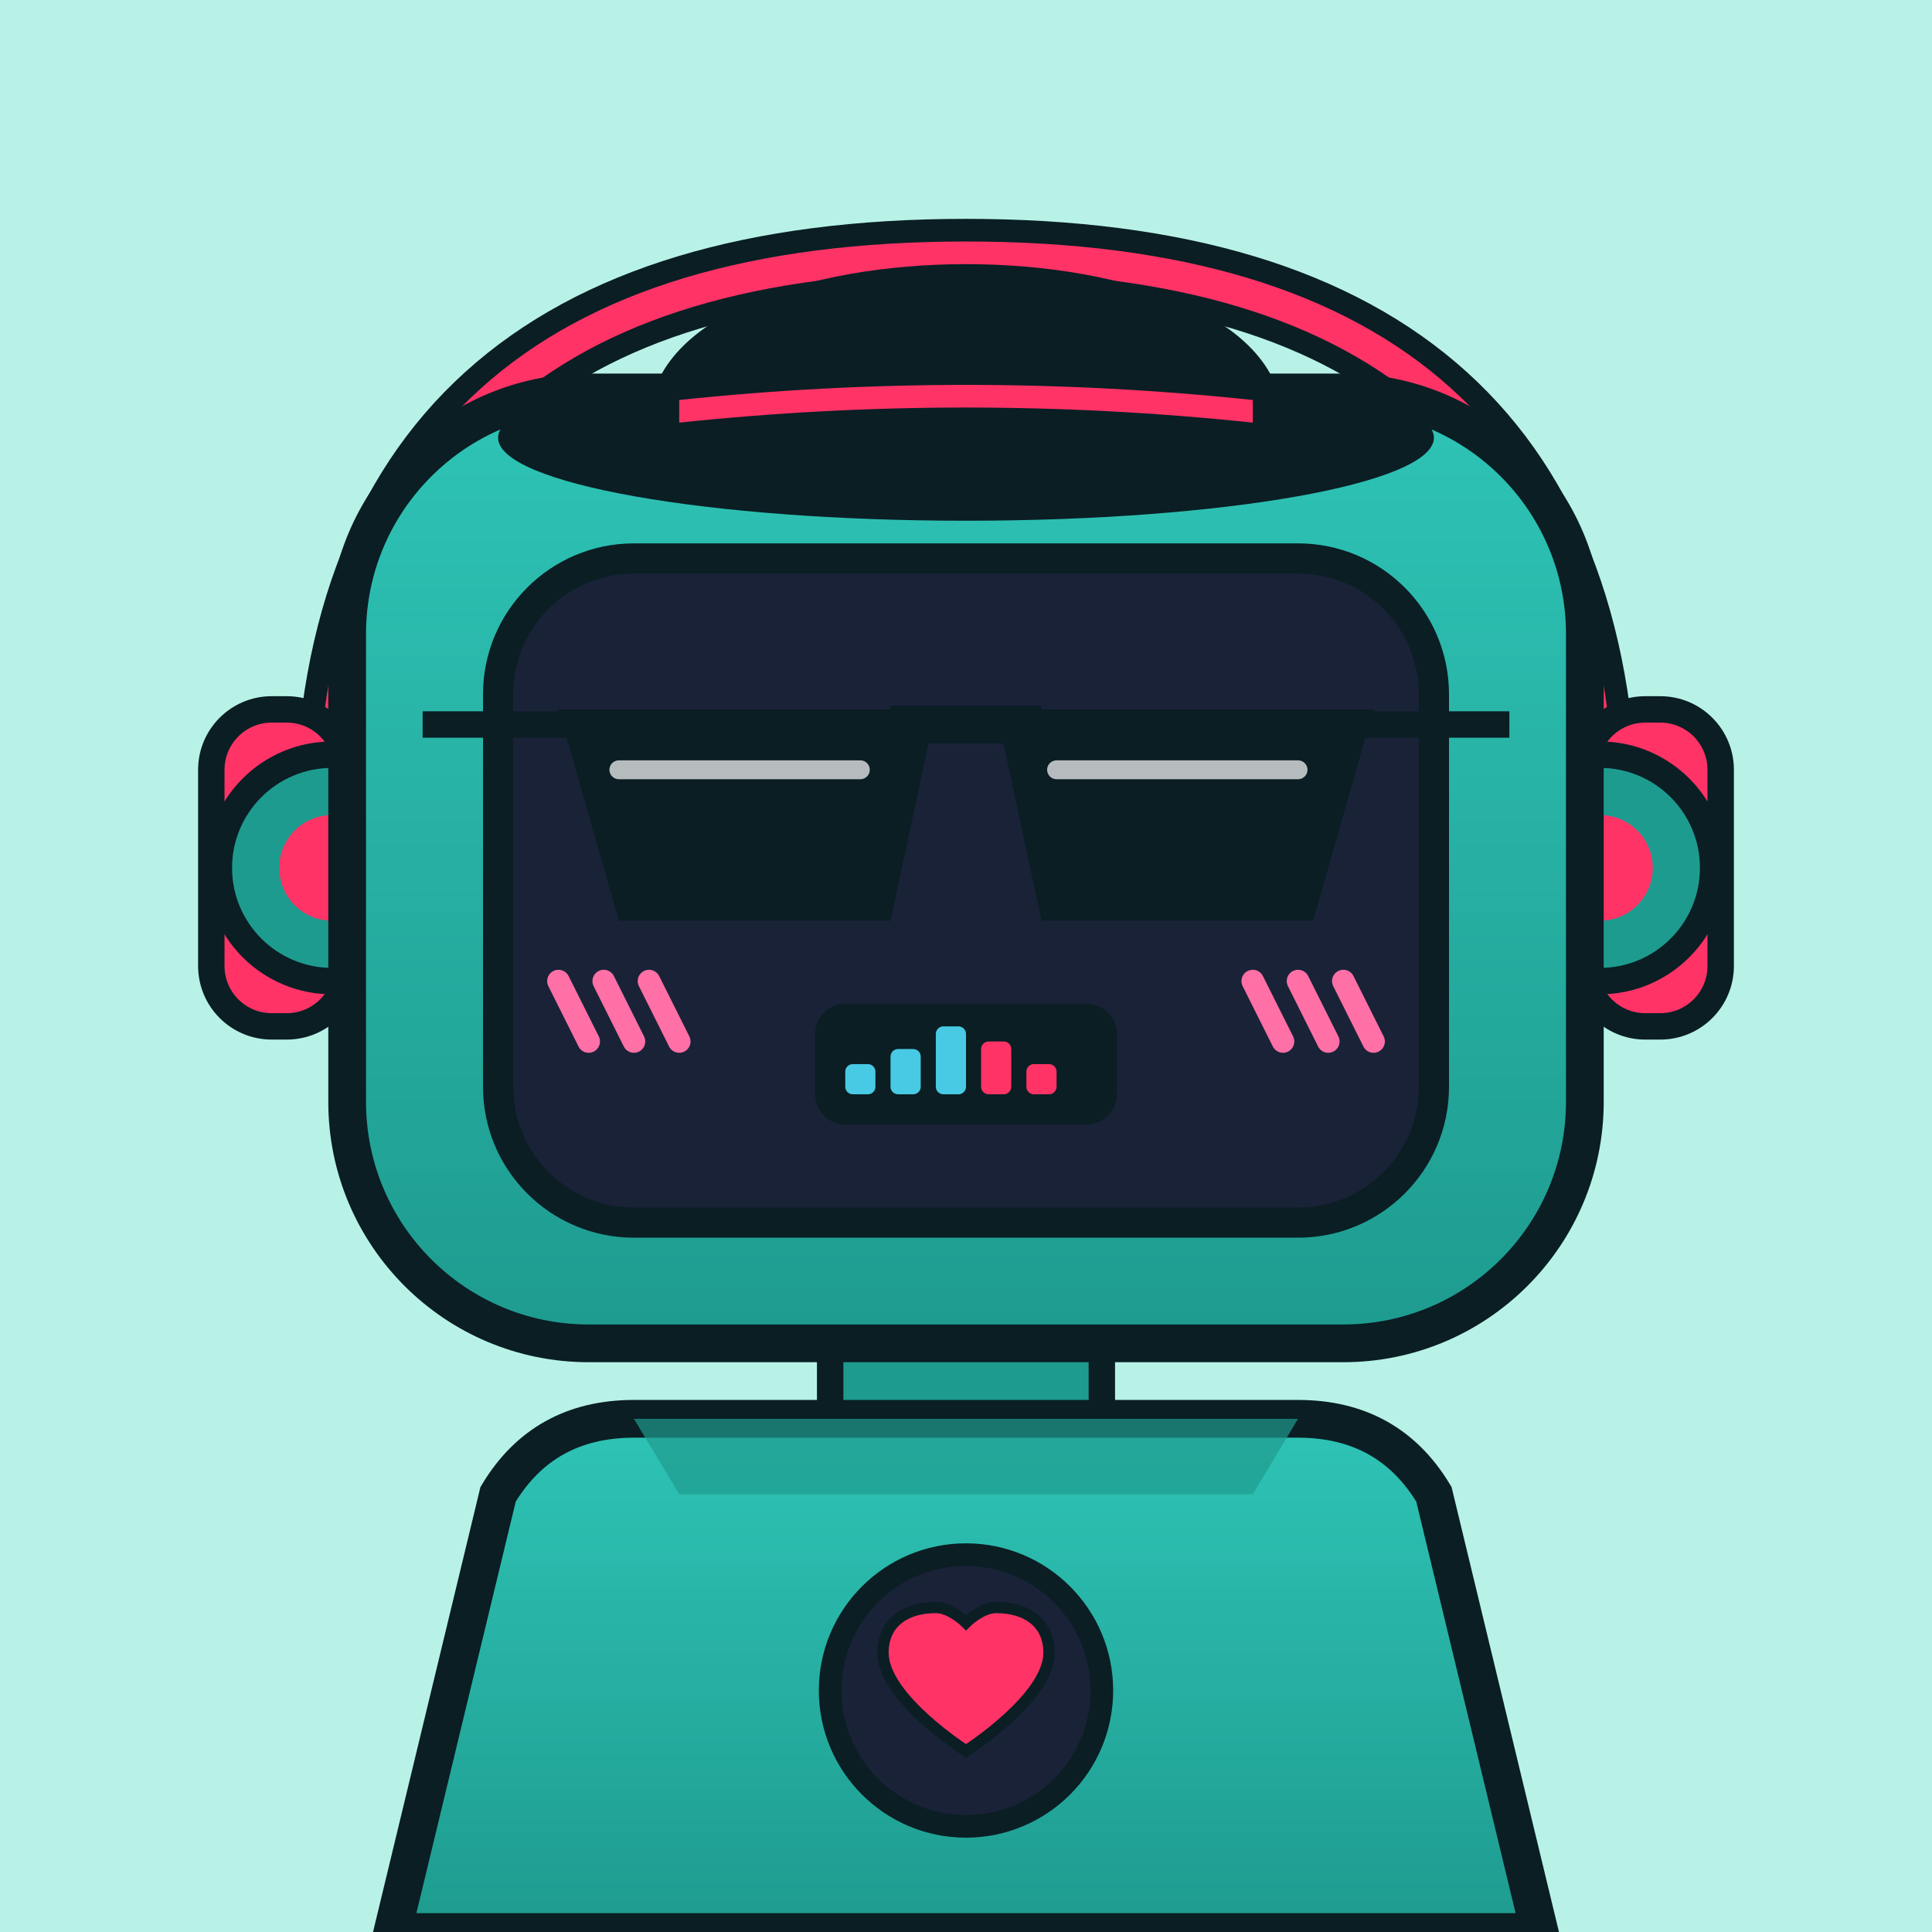
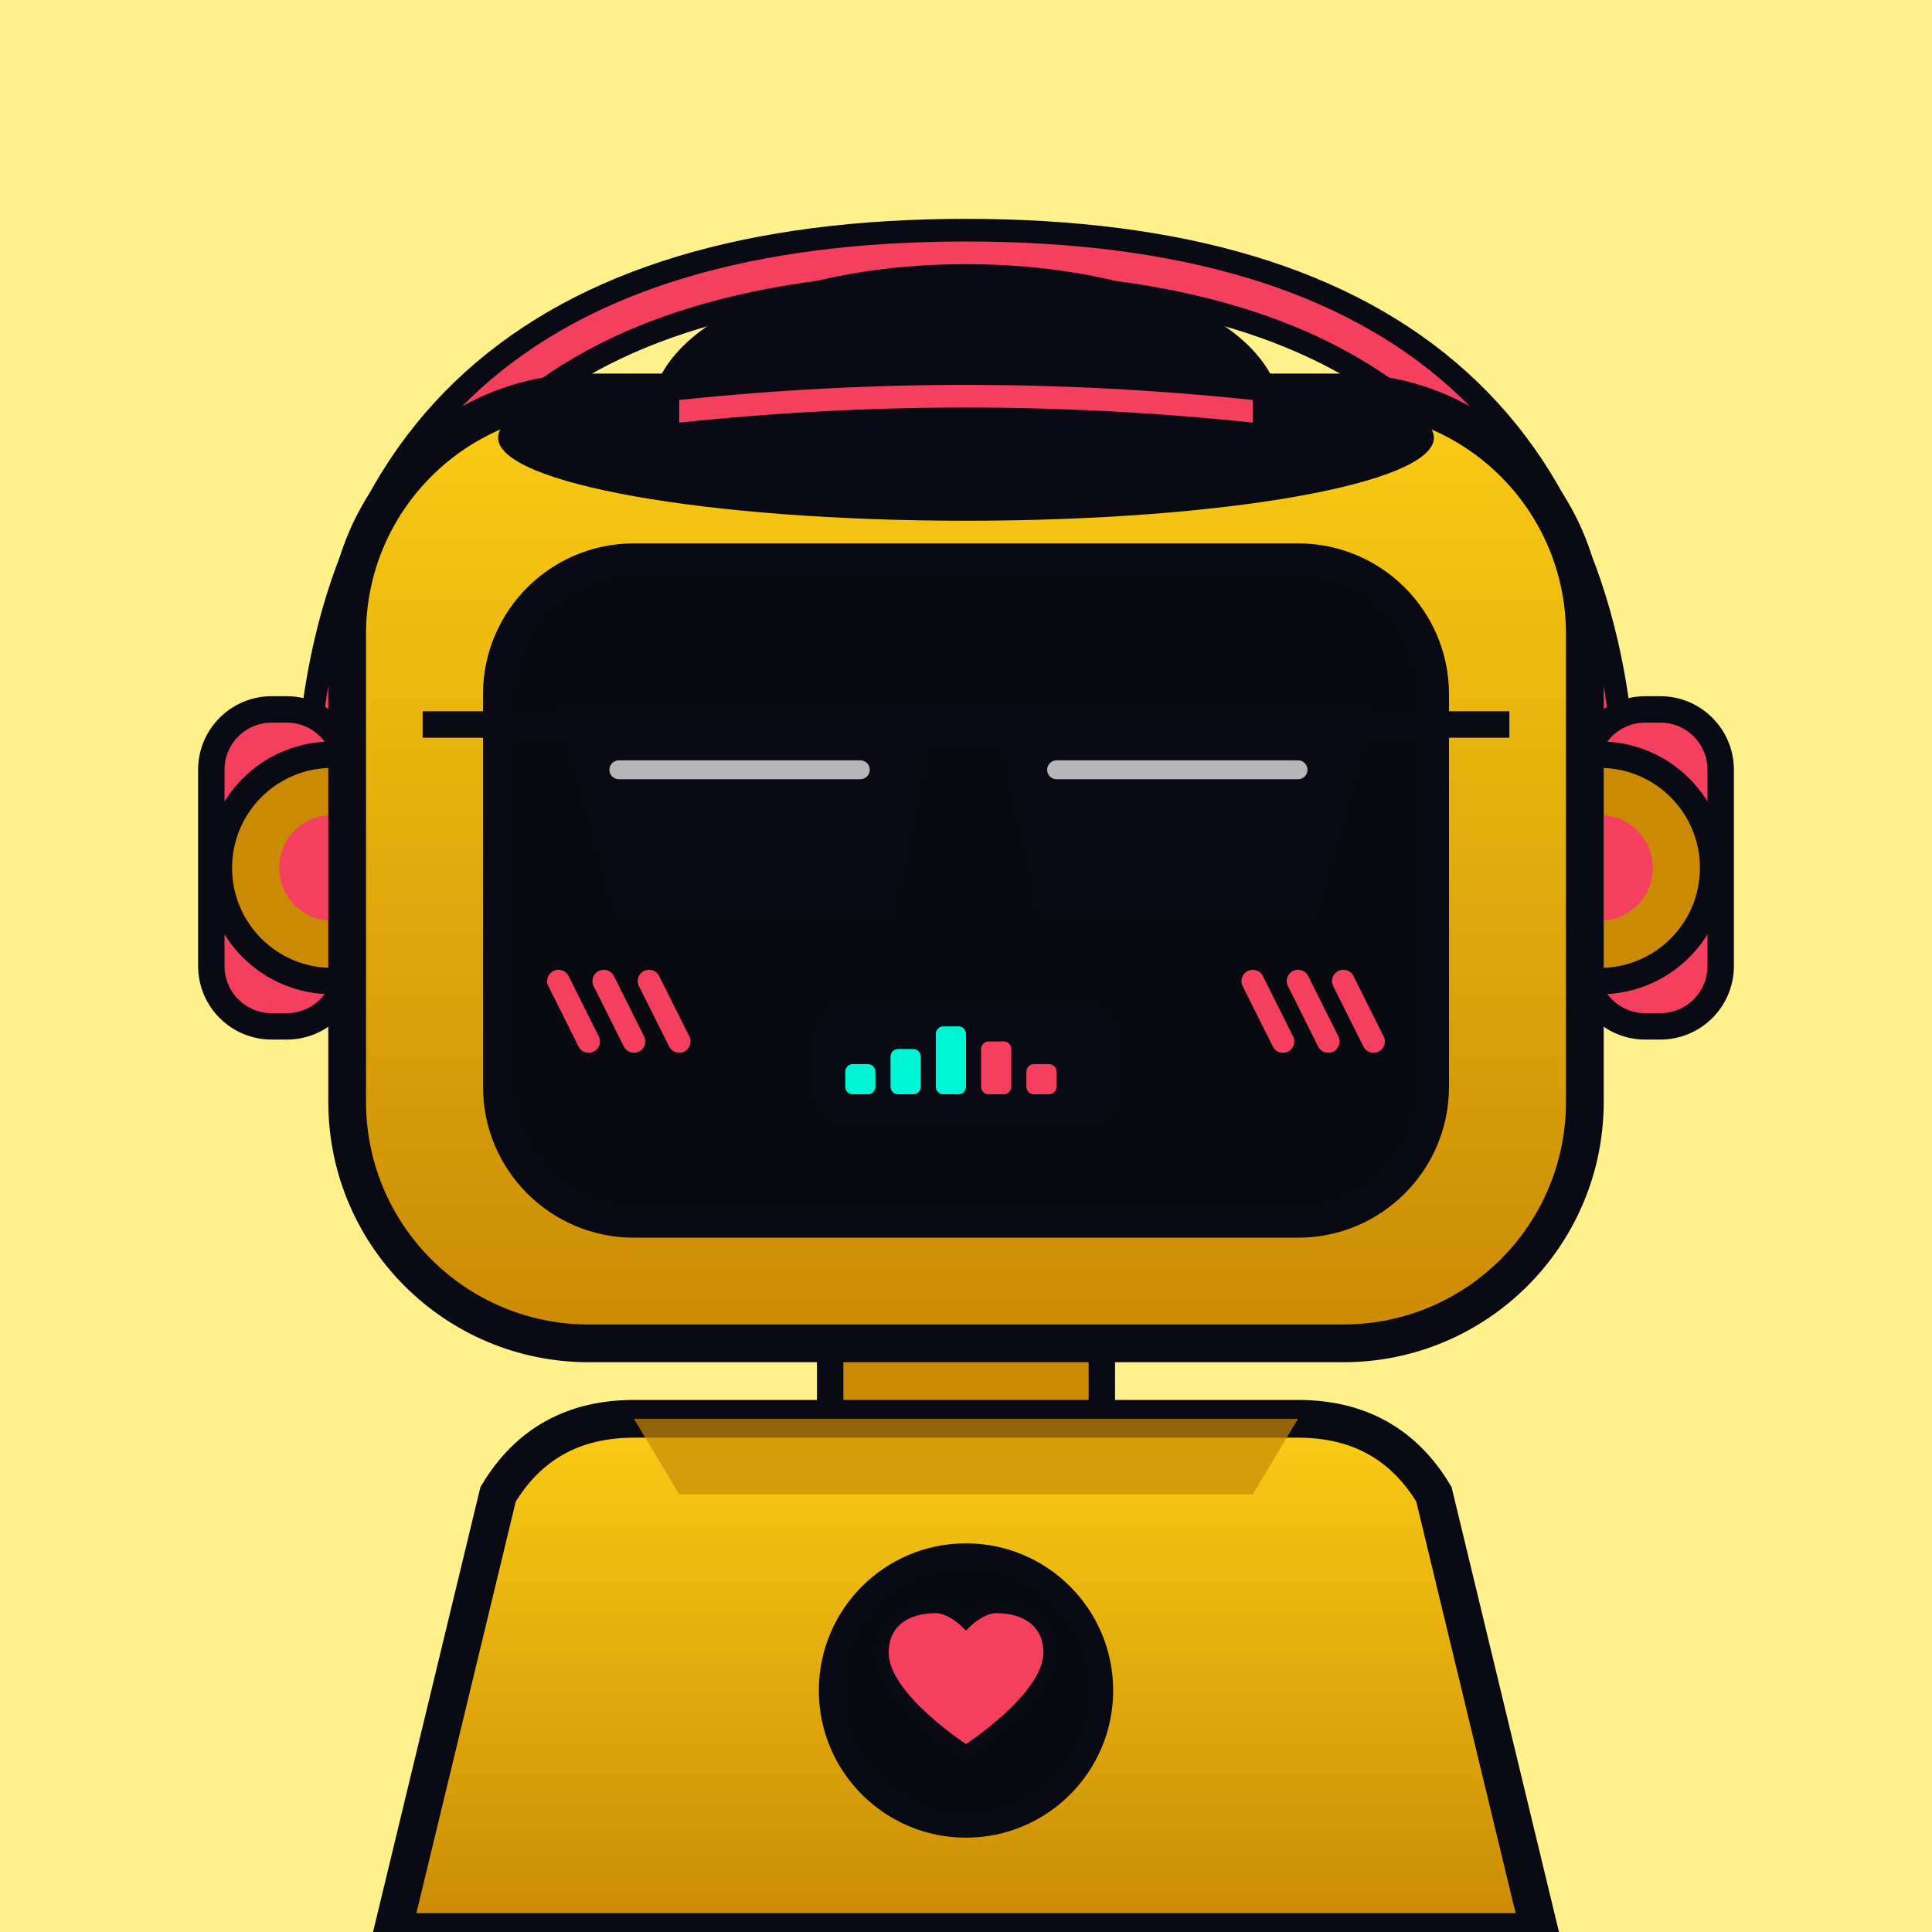
<svg xmlns="http://www.w3.org/2000/svg" viewBox="0 0 256 256" width="256" height="256">
  <defs>
    <clipPath id="avatar-clip">
      <rect x="0" y="0" width="256" height="256" rx="16" ry="16" />
    </clipPath>
    <linearGradient id="bg-grad-linear" x1="0%" y1="0%" x2="100%" y2="100%">
-       <stop offset="0%" stop-color="#B8F2E6" />
-       <stop offset="100%" stop-color="#84E6D2" />
+       <stop offset="0%" stop-color="#FEF08A" />
+       <stop offset="100%" stop-color="#FDE047" />
    </linearGradient>
    <radialGradient id="bg-grad-radial" cx="50%" cy="40%" r="60%">
-       <stop offset="0%" stop-color="#84E6D2" />
-       <stop offset="100%" stop-color="#B8F2E6" />
+       <stop offset="0%" stop-color="#FDE047" />
+       <stop offset="100%" stop-color="#FEF08A" />
    </radialGradient>
    <linearGradient id="chassis-grad" x1="0%" y1="0%" x2="0%" y2="100%">
-       <stop offset="0%" stop-color="#2EC4B6" />
-       <stop offset="100%" stop-color="#1E9B8F" />
+       <stop offset="0%" stop-color="#FACC15" />
+       <stop offset="100%" stop-color="#CA8A04" />
    </linearGradient>
    <linearGradient id="metal-shine" x1="0%" y1="0%" x2="100%" y2="100%">
      <stop offset="0%" stop-color="#FFFFFF" stop-opacity="0.35" />
      <stop offset="50%" stop-color="#FFFFFF" stop-opacity="0.0" />
      <stop offset="100%" stop-color="#000000" stop-opacity="0.15" />
    </linearGradient>
  </defs>
-   <rect x="0" y="0" width="256" height="256" fill="#B8F2E6" />
+   <rect x="0" y="0" width="256" height="256" fill="#FEF08A" />
  <g clip-path="url(#avatar-clip)">
-     <path d="M 44 110 Q 44 34 128 34 Q 212 34 212 110" fill="none" stroke="#0A1E24" stroke-width="10" stroke-linecap="round" />
-     <path d="M 44 110 Q 44 34 128 34 Q 212 34 212 110" fill="none" stroke="#FF3366" stroke-width="4" stroke-linecap="round" />
-     <rect x="28" y="94" width="18" height="42" rx="8" fill="#FF3366" stroke="#0A1E24" stroke-width="3.5" />
-     <rect x="210" y="94" width="18" height="42" rx="8" fill="#FF3366" stroke="#0A1E24" stroke-width="3.5" />
-     <rect x="110" y="165" width="36" height="30" rx="5" fill="#1E9B8F" stroke="#0A1E24" stroke-width="3.5" />
-     <path d="M 52 256 L 66 198 Q 72 188 84 188 L 172 188 Q 184 188 190 198 L 204 256 Z" fill="url(#chassis-grad)" stroke="#0A1E24" stroke-width="5" />
-     <path d="M 84 188 L 172 188 L 166 198 L 90 198 Z" fill="#1E9B8F" opacity="0.7" />
-     <circle cx="128" cy="224" r="18" fill="#1A2238" stroke="#0A1E24" stroke-width="3" />
-     <path d="M 128 232 C 128 232, 117 225, 117 219 C 117 215, 120 213, 124 213 C 126 213, 128 215, 128 215 C 128 215, 130 213, 132 213 C 136 213, 139 215, 139 219 C 139 225, 128 232, 128 232 Z" fill="#FF3366" stroke="#0A1E24" stroke-width="1.5" />
-     <circle cx="44" cy="115" r="15" fill="#1E9B8F" stroke="#0A1E24" stroke-width="3.5" />
-     <circle cx="44" cy="115" r="7" fill="#FF3366" />
-     <circle cx="212" cy="115" r="15" fill="#1E9B8F" stroke="#0A1E24" stroke-width="3.5" />
-     <circle cx="212" cy="115" r="7" fill="#FF3366" />
-     <rect x="46" y="52" width="164" height="126" rx="32" ry="32" fill="url(#chassis-grad)" stroke="#0A1E24" stroke-width="5" />
-     <rect x="66" y="74" width="124" height="88" rx="18" ry="18" fill="#1A2238" stroke="#0A1E24" stroke-width="4" />
-     <polygon points="74,94 124,94 118,122 82,122" fill="#0A1E24" />
-     <polygon points="76,96 122,96 116,120 84,120" fill="#0A1E24" />
-     <polygon points="132,94 182,94 174,122 138,122" fill="#0A1E24" />
-     <polygon points="134,96 180,96 172,120 140,120" fill="#0A1E24" />
-     <line x1="118" y1="96" x2="138" y2="96" stroke="#0A1E24" stroke-width="5" />
-     <line x1="56" y1="96" x2="76" y2="96" stroke="#0A1E24" stroke-width="3.5" />
-     <line x1="180" y1="96" x2="200" y2="96" stroke="#0A1E24" stroke-width="3.5" />
+     <path d="M 44 110 Q 44 34 128 34 Q 212 34 212 110" fill="none" stroke="#0A0A14" stroke-width="10" stroke-linecap="round" />
+     <path d="M 44 110 Q 44 34 128 34 Q 212 34 212 110" fill="none" stroke="#F43F5E" stroke-width="4" stroke-linecap="round" />
+     <rect x="28" y="94" width="18" height="42" rx="8" fill="#F43F5E" stroke="#0A0A14" stroke-width="3.5" />
+     <rect x="210" y="94" width="18" height="42" rx="8" fill="#F43F5E" stroke="#0A0A14" stroke-width="3.5" />
+     <rect x="110" y="165" width="36" height="30" rx="5" fill="#CA8A04" stroke="#0A0A14" stroke-width="3.5" />
+     <path d="M 52 256 L 66 198 Q 72 188 84 188 L 172 188 Q 184 188 190 198 L 204 256 Z" fill="url(#chassis-grad)" stroke="#0A0A14" stroke-width="5" />
+     <path d="M 84 188 L 172 188 L 166 198 L 90 198 Z" fill="#CA8A04" opacity="0.7" />
+     <circle cx="128" cy="224" r="18" fill="#090A0F" stroke="#0A0A14" stroke-width="3" />
+     <path d="M 128 232 C 128 232, 117 225, 117 219 C 117 215, 120 213, 124 213 C 126 213, 128 215, 128 215 C 128 215, 130 213, 132 213 C 136 213, 139 215, 139 219 C 139 225, 128 232, 128 232 Z" fill="#F43F5E" stroke="#0A0A14" stroke-width="1.5" />
+     <circle cx="44" cy="115" r="15" fill="#CA8A04" stroke="#0A0A14" stroke-width="3.5" />
+     <circle cx="44" cy="115" r="7" fill="#F43F5E" />
+     <circle cx="212" cy="115" r="15" fill="#CA8A04" stroke="#0A0A14" stroke-width="3.5" />
+     <circle cx="212" cy="115" r="7" fill="#F43F5E" />
+     <rect x="46" y="52" width="164" height="126" rx="32" ry="32" fill="url(#chassis-grad)" stroke="#0A0A14" stroke-width="5" />
+     <rect x="66" y="74" width="124" height="88" rx="18" ry="18" fill="#090A0F" stroke="#0A0A14" stroke-width="4" />
+     <polygon points="74,94 124,94 118,122 82,122" fill="#0A0A14" />
+     <polygon points="76,96 122,96 116,120 84,120" fill="#0A0A14" />
+     <polygon points="132,94 182,94 174,122 138,122" fill="#0A0A14" />
+     <polygon points="134,96 180,96 172,120 140,120" fill="#0A0A14" />
+     <line x1="118" y1="96" x2="138" y2="96" stroke="#0A0A14" stroke-width="5" />
+     <line x1="56" y1="96" x2="76" y2="96" stroke="#0A0A14" stroke-width="3.5" />
+     <line x1="180" y1="96" x2="200" y2="96" stroke="#0A0A14" stroke-width="3.5" />
    <line x1="82" y1="102" x2="114" y2="102" stroke="#FFFFFF" stroke-width="2.5" opacity="0.7" stroke-linecap="round" />
    <line x1="140" y1="102" x2="172" y2="102" stroke="#FFFFFF" stroke-width="2.5" opacity="0.7" stroke-linecap="round" />
-     <line x1="74" y1="130" x2="78" y2="138" stroke="#FF70A6" stroke-width="3" stroke-linecap="round" />
-     <line x1="80" y1="130" x2="84" y2="138" stroke="#FF70A6" stroke-width="3" stroke-linecap="round" />
-     <line x1="86" y1="130" x2="90" y2="138" stroke="#FF70A6" stroke-width="3" stroke-linecap="round" />
-     <line x1="166" y1="130" x2="170" y2="138" stroke="#FF70A6" stroke-width="3" stroke-linecap="round" />
-     <line x1="172" y1="130" x2="176" y2="138" stroke="#FF70A6" stroke-width="3" stroke-linecap="round" />
-     <line x1="178" y1="130" x2="182" y2="138" stroke="#FF70A6" stroke-width="3" stroke-linecap="round" />
-     <rect x="108" y="133" width="40" height="16" rx="4" fill="#0A1E24" />
-     <rect x="112" y="141" width="4" height="4" rx="1" fill="#48CAE4" />
-     <rect x="118" y="139" width="4" height="6" rx="1" fill="#48CAE4" />
-     <rect x="124" y="136" width="4" height="9" rx="1" fill="#48CAE4" />
-     <rect x="130" y="138" width="4" height="7" rx="1" fill="#FF3366" />
-     <rect x="136" y="141" width="4" height="4" rx="1" fill="#FF3366" />
-     <ellipse cx="128" cy="58" rx="62" ry="11" fill="#0A1E24" />
-     <path d="M 86 56 C 86 28, 170 28, 170 56 Z" fill="#0A1E24" />
-     <path d="M 90 56 C 90 32, 166 32, 166 56 Z" fill="#0A1E24" />
-     <path d="M 90 53 Q 128 49 166 53 L 166 56 Q 128 52 90 56 Z" fill="#FF3366" />
+     <line x1="74" y1="130" x2="78" y2="138" stroke="#F43F5E" stroke-width="3" stroke-linecap="round" />
+     <line x1="80" y1="130" x2="84" y2="138" stroke="#F43F5E" stroke-width="3" stroke-linecap="round" />
+     <line x1="86" y1="130" x2="90" y2="138" stroke="#F43F5E" stroke-width="3" stroke-linecap="round" />
+     <line x1="166" y1="130" x2="170" y2="138" stroke="#F43F5E" stroke-width="3" stroke-linecap="round" />
+     <line x1="172" y1="130" x2="176" y2="138" stroke="#F43F5E" stroke-width="3" stroke-linecap="round" />
+     <line x1="178" y1="130" x2="182" y2="138" stroke="#F43F5E" stroke-width="3" stroke-linecap="round" />
+     <rect x="108" y="133" width="40" height="16" rx="4" fill="#0A0A14" />
+     <rect x="112" y="141" width="4" height="4" rx="1" fill="#00F5D4" />
+     <rect x="118" y="139" width="4" height="6" rx="1" fill="#00F5D4" />
+     <rect x="124" y="136" width="4" height="9" rx="1" fill="#00F5D4" />
+     <rect x="130" y="138" width="4" height="7" rx="1" fill="#F43F5E" />
+     <rect x="136" y="141" width="4" height="4" rx="1" fill="#F43F5E" />
+     <ellipse cx="128" cy="58" rx="62" ry="11" fill="#0A0A14" />
+     <path d="M 86 56 C 86 28, 170 28, 170 56 Z" fill="#0A0A14" />
+     <path d="M 90 56 C 90 32, 166 32, 166 56 Z" fill="#0A0A14" />
+     <path d="M 90 53 Q 128 49 166 53 L 166 56 Q 128 52 90 56 Z" fill="#F43F5E" />
  </g>
</svg>
